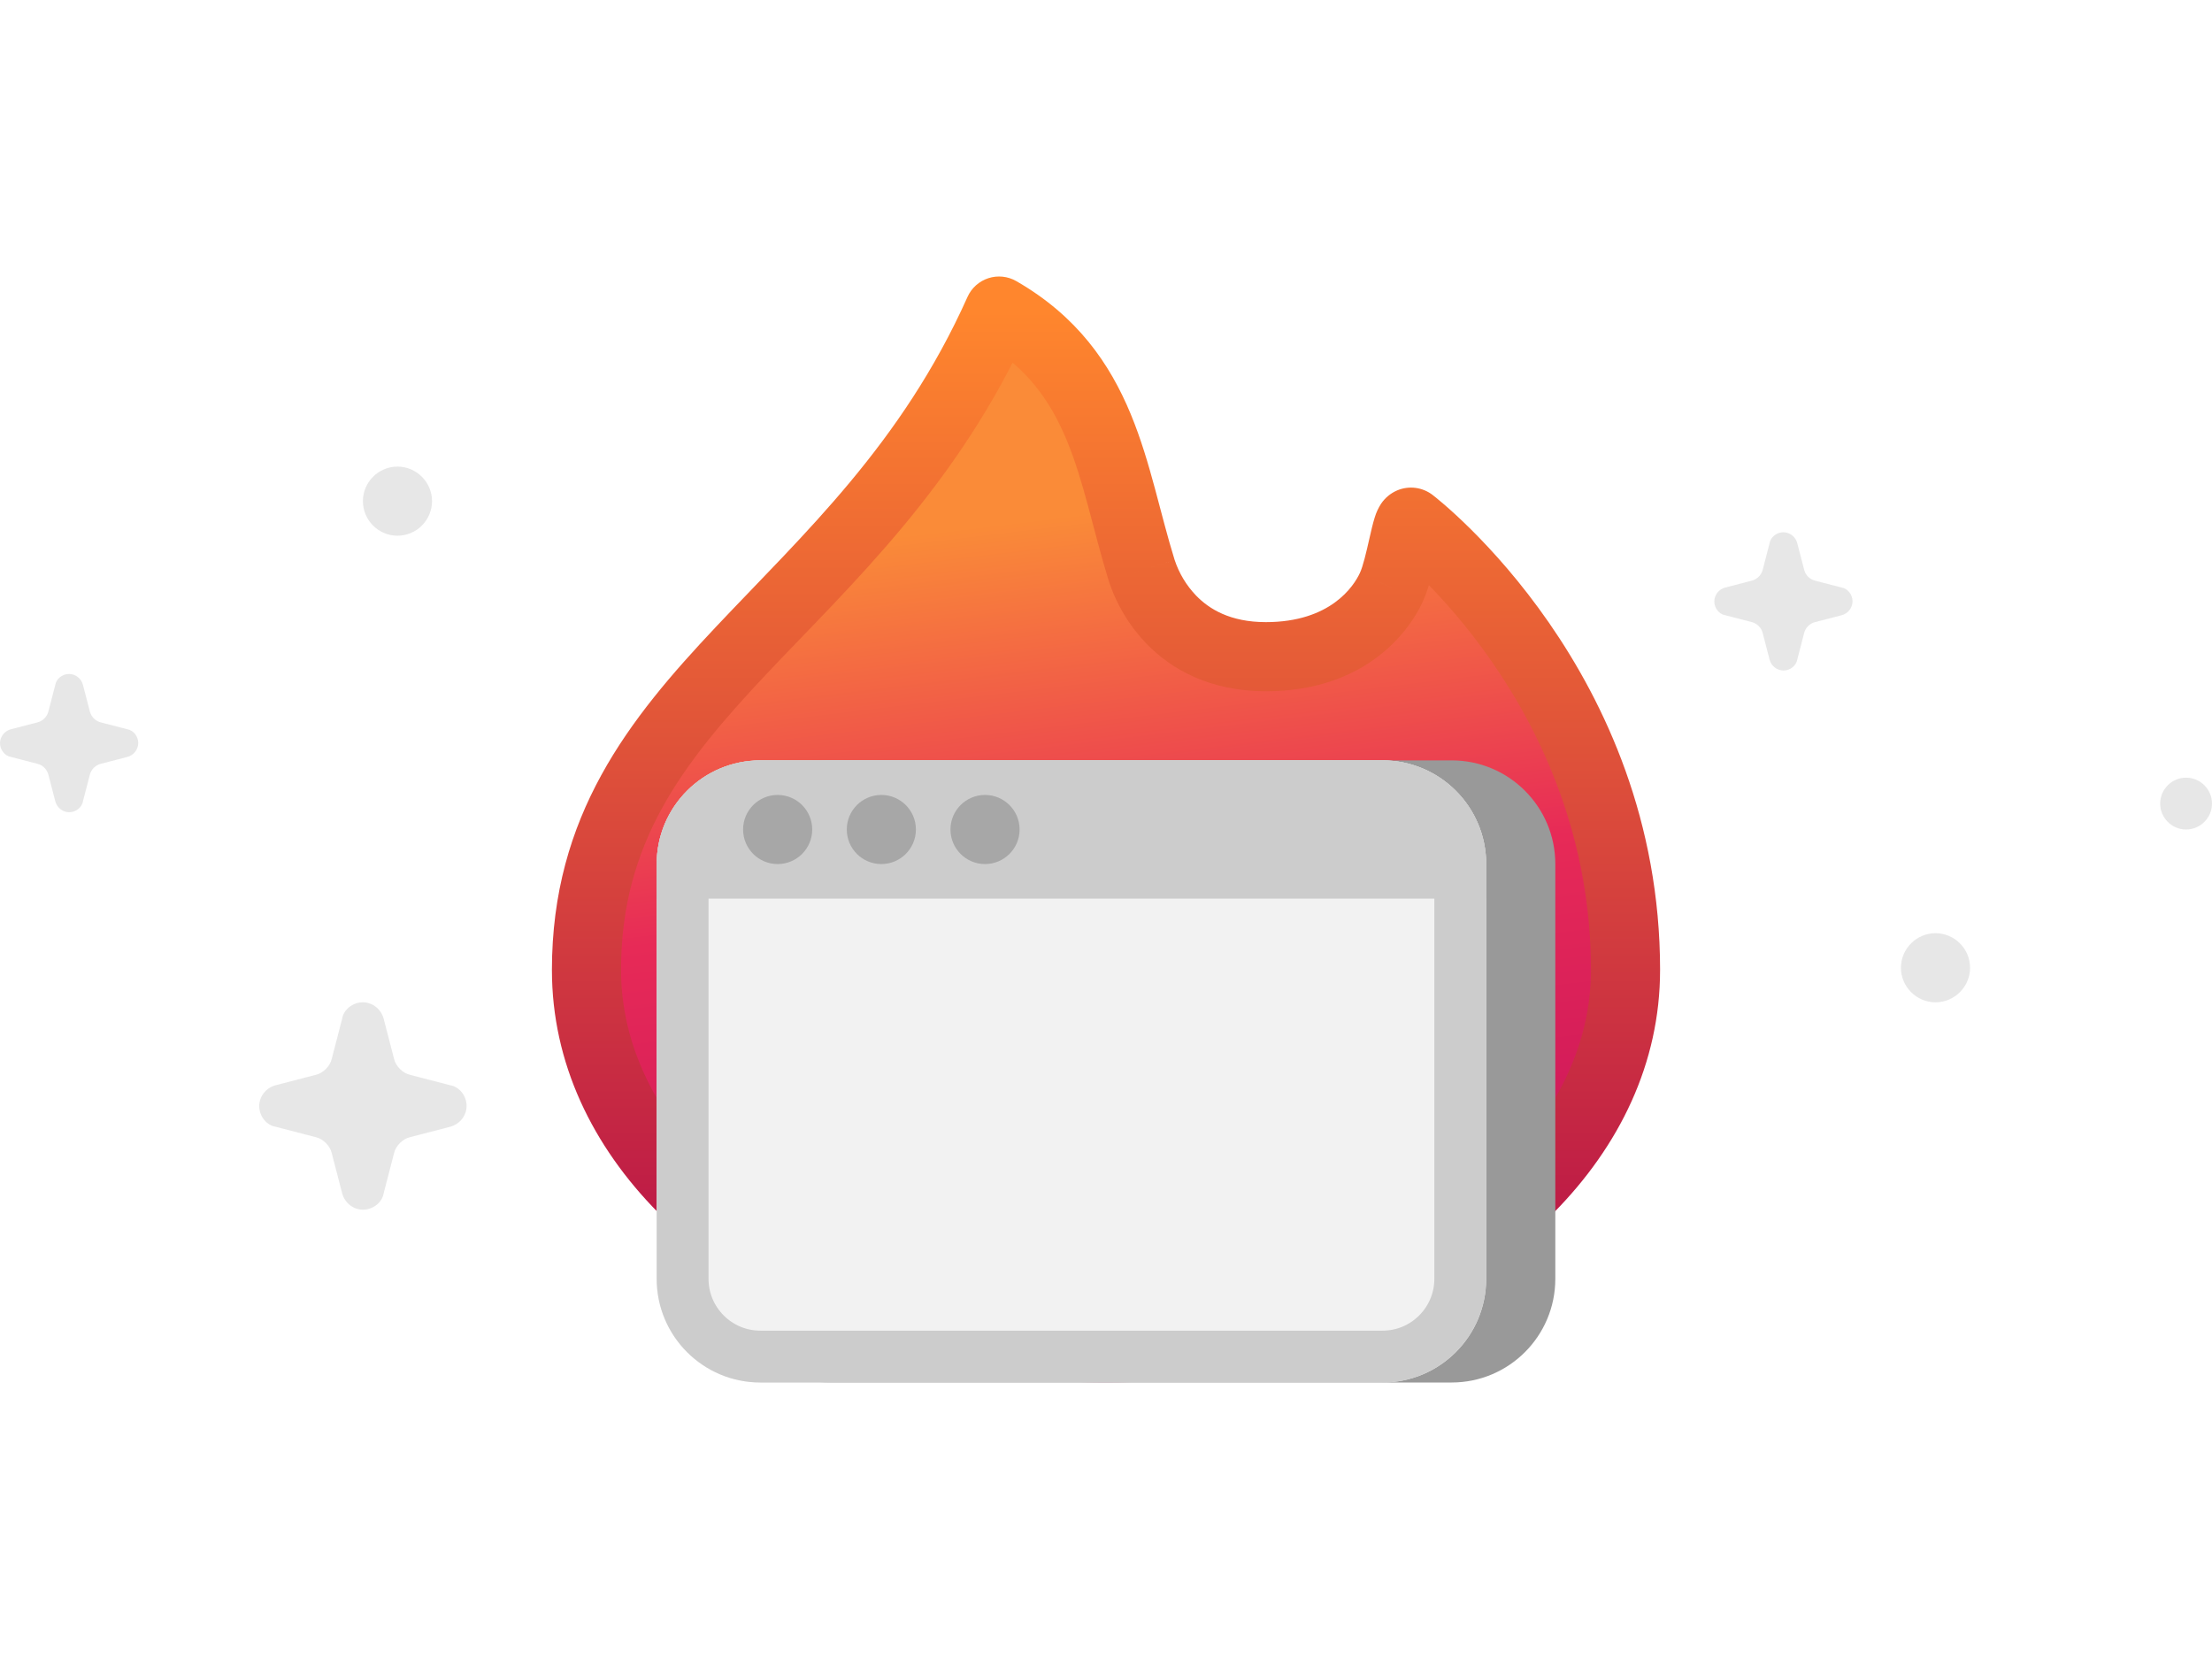
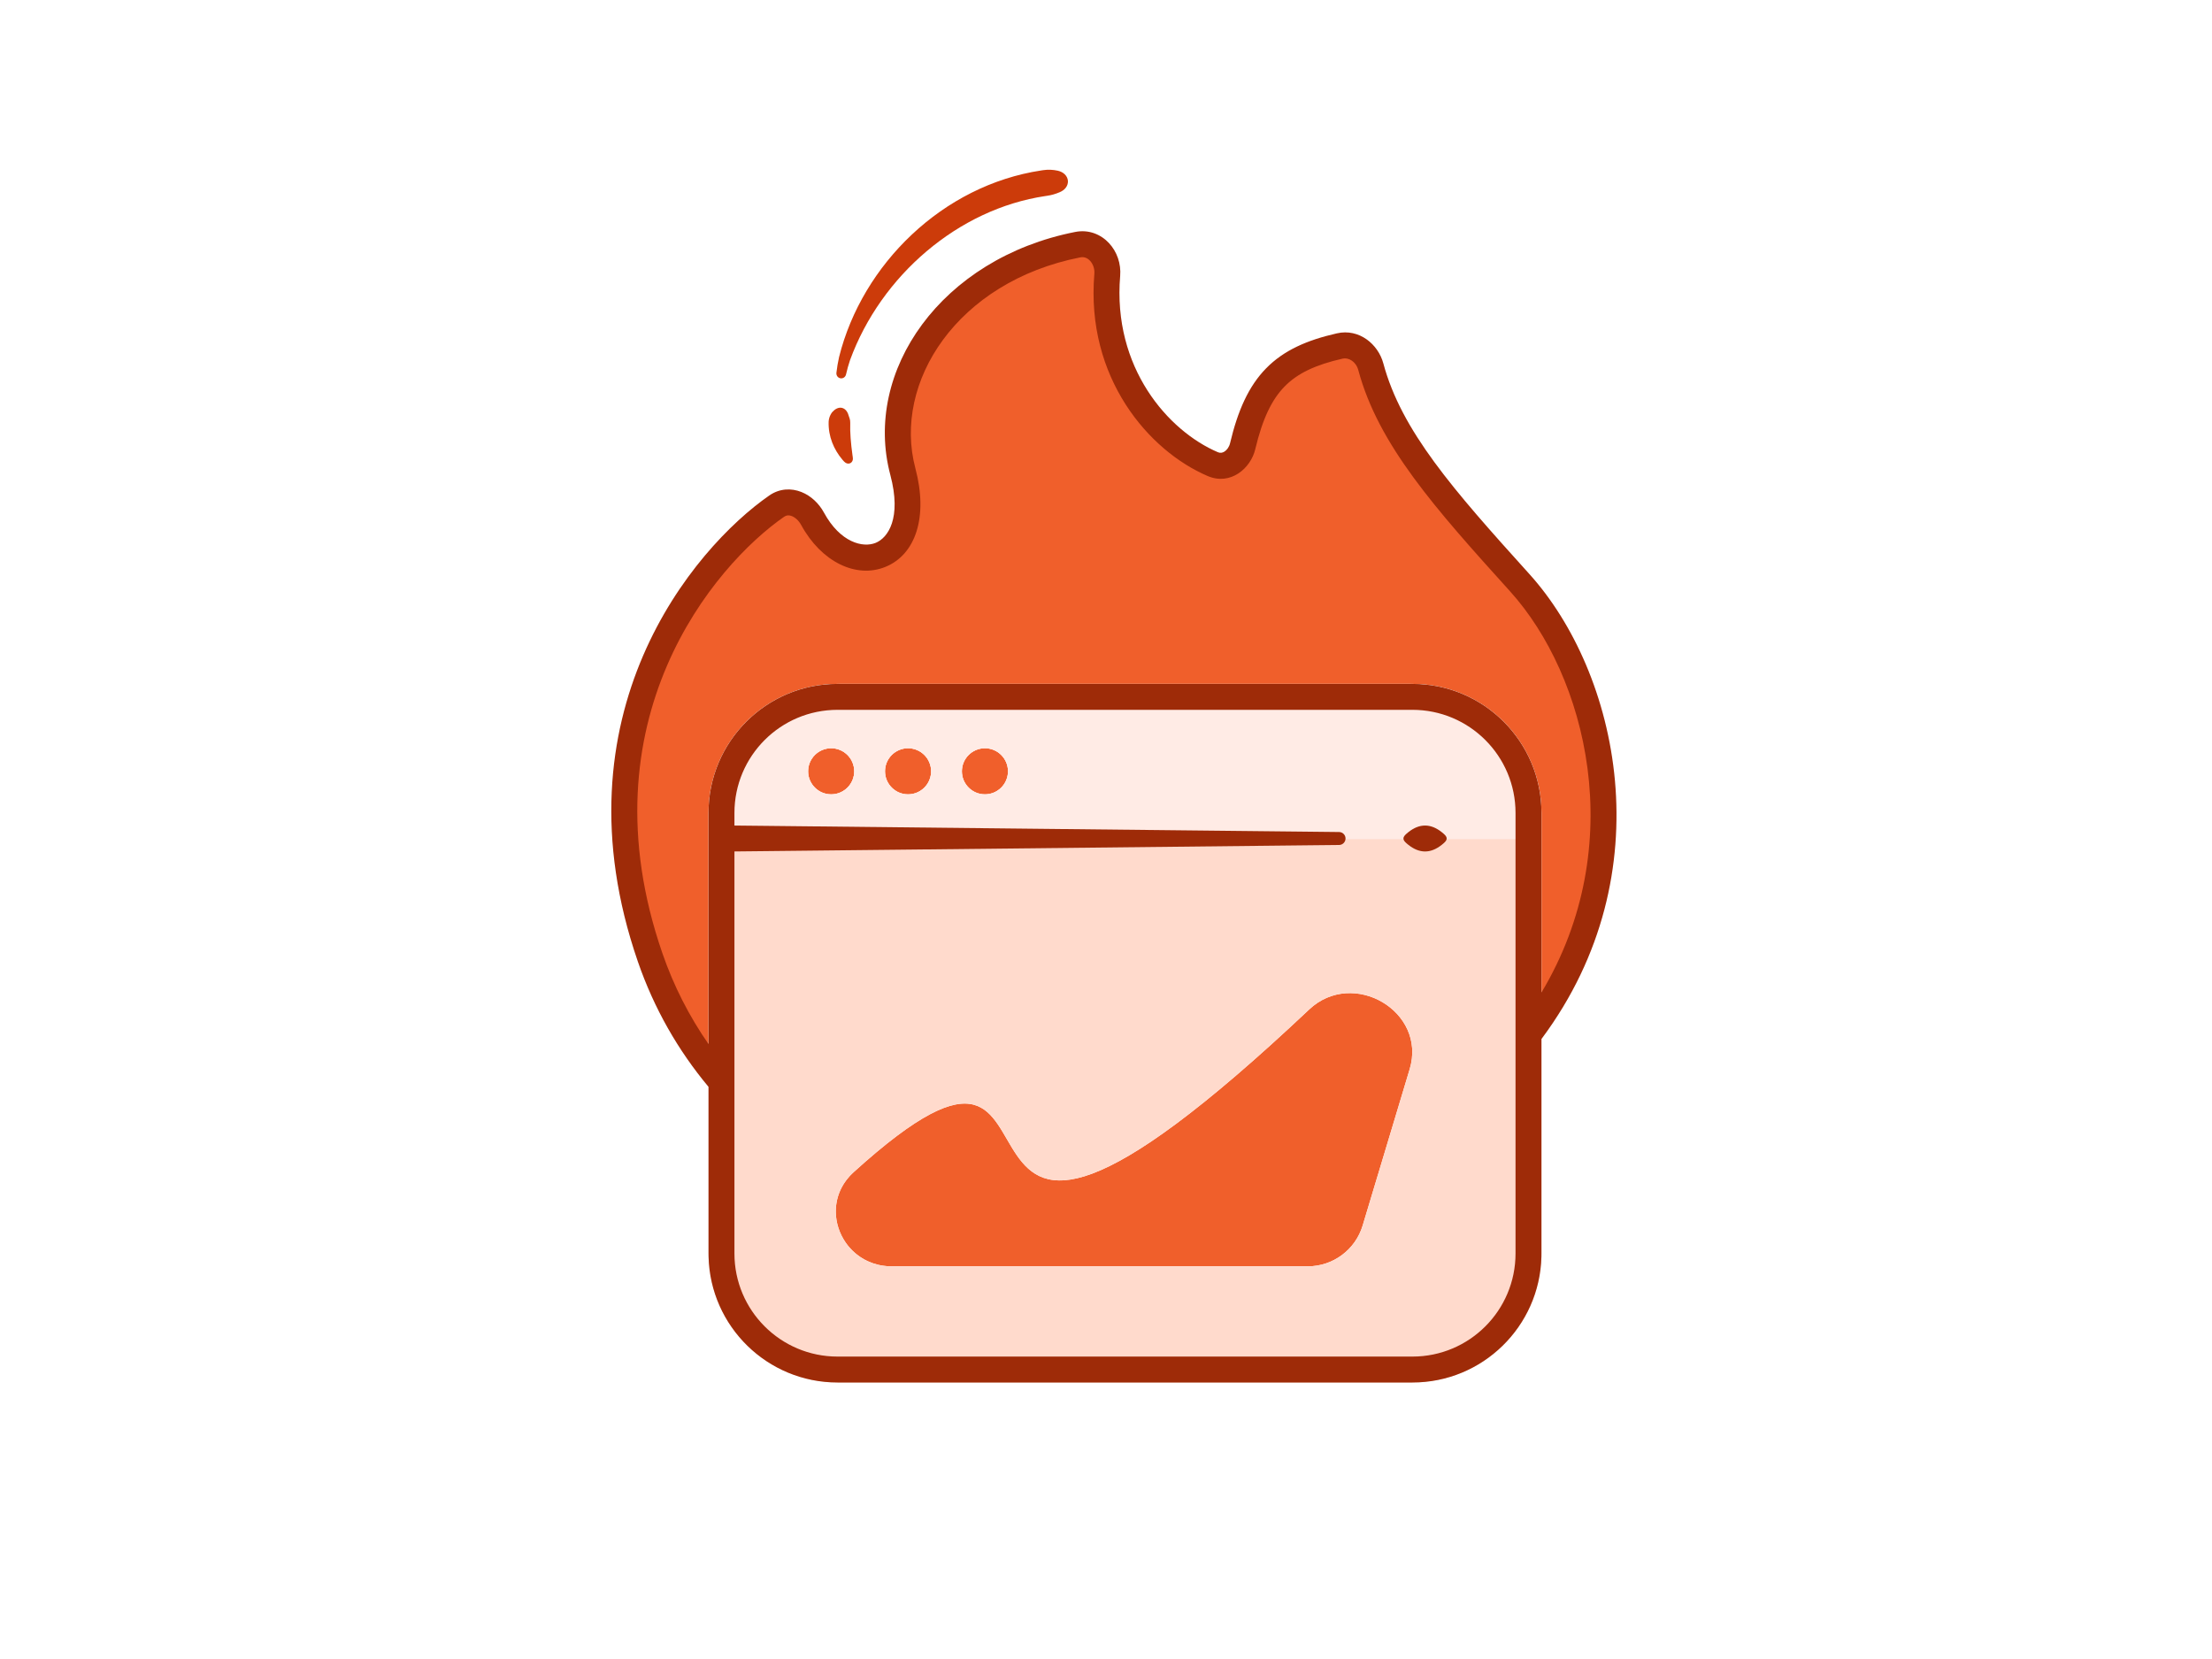
- <svg xmlns="http://www.w3.org/2000/svg" fill="none" viewBox="0 0 128 96">
-   <path fill="#888" d="m106.572 34-1.543-.4a.875.875 0 0 1-.629-.629l-.4-1.542a.84.84 0 0 0-.8-.629c-.4 0-.743.286-.8.629l-.4 1.542a.876.876 0 0 1-.628.629l-1.543.4a.841.841 0 0 0-.629.8c0 .4.286.743.629.8l1.543.4a.875.875 0 0 1 .628.629l.4 1.542a.84.84 0 0 0 .8.629c.4 0 .743-.286.8-.629l.4-1.542a.875.875 0 0 1 .629-.629l1.543-.4a.84.84 0 0 0 .628-.8c0-.4-.286-.743-.628-.8ZM112 54c-1.1 0-2 .9-2 2s.9 2 2 2 2-.9 2-2-.9-2-2-2Zm-85.943 8.8-2.314-.6c-.429-.086-.857-.514-.943-.943l-.6-2.314c-.171-.6-.686-.943-1.2-.943-.6 0-1.114.428-1.2.943l-.6 2.314c-.086.429-.514.857-.943.943l-2.314.6c-.6.171-.943.686-.943 1.2 0 .6.429 1.114.943 1.2l2.314.6c.429.086.857.514.943.943l.6 2.314c.171.6.686.943 1.2.943.6 0 1.114-.429 1.2-.943l.6-2.314c.086-.429.514-.857.943-.943l2.314-.6c.6-.172.943-.686.943-1.2 0-.6-.429-1.114-.943-1.2ZM7.371 42.2l-1.542-.4a.875.875 0 0 1-.629-.629l-.4-1.542a.841.841 0 0 0-.8-.63c-.4 0-.743.287-.8.63l-.4 1.542a.875.875 0 0 1-.629.629l-1.542.4A.841.841 0 0 0 0 43c0 .4.286.743.629.8l1.542.4a.876.876 0 0 1 .629.628l.4 1.543c.114.4.457.629.8.629.4 0 .743-.286.8-.629l.4-1.543a.876.876 0 0 1 .629-.628l1.542-.4A.841.841 0 0 0 8 43c0-.4-.286-.743-.629-.8ZM126.5 45c-.825 0-1.5.675-1.5 1.5s.675 1.5 1.5 1.5 1.5-.675 1.5-1.5-.675-1.5-1.5-1.5ZM23 27c-1.1 0-2 .9-2 2s.9 2 2 2 2-.9 2-2-.9-2-2-2Z" opacity=".2" />
-   <path fill="url(#Fire-Window-Light-128_svg__a)" d="M58.23 18c6.227 3.52 6.627 9.4 8.397 15 .3.949 1.915 5 7.313 5 4.798 0 6.782-2.729 7.382-4 .6-1.27.9-3.999 1.2-3.771.3.228 10.478 9.636 10.478 25.907C93 68.339 81.022 76 64.527 76c-16.494 0-30.59-7.661-30.59-19.864 0-16.271 16.195-20.34 24.293-38.136Z" />
-   <path fill="url(#Fire-Window-Light-128_svg__b)" d="m57.81 18 .998-1.734a2 2 0 0 0-2.823.918L57.81 18Zm8.254 15-1.91.593 1.91-.593Zm14.44 1 1.815.841L80.505 34Zm1.18-3.771 1.226-1.58-.006-.005-1.22 1.585Zm12.379 25.907h2-2ZM74.406 76.627l.526 1.93-.526-1.93ZM64 78v2-2Zm-10.406-1.373-.526 1.93.526-1.93ZM33.937 56.136h-2 2ZM57.81 18l-.997 1.734c2.593 1.49 3.966 3.449 4.919 5.751.49 1.182.866 2.45 1.238 3.826.362 1.338.734 2.835 1.183 4.282l1.91-.593 1.91-.593c-.42-1.353-.75-2.691-1.142-4.14-.382-1.413-.812-2.884-1.403-4.312-1.209-2.918-3.093-5.66-6.62-7.689L57.81 18Zm8.254 15-1.91.593a9.436 9.436 0 0 0 2.188 3.655C67.789 38.74 70.019 40 73.25 40v-4c-2.074 0-3.29-.766-4.036-1.536a5.445 5.445 0 0 1-1.24-2.057l-1.91.593Zm7.186 5v2c5.684 0 8.24-3.37 9.07-5.159L80.504 34l-1.814-.841c-.35.754-1.692 2.841-5.44 2.841v2Zm7.255-4 1.814.841c.406-.875.674-2.129.836-2.846.1-.437.162-.699.207-.84.035-.109.003.038-.132.238a1.868 1.868 0 0 1-.822.668 1.952 1.952 0 0 1-1.944-.248l1.22-1.584 1.22-1.585a2.052 2.052 0 0 0-2.055-.266 2.134 2.134 0 0 0-.934.776 3.04 3.04 0 0 0-.361.778c-.111.346-.215.803-.3 1.178-.206.908-.38 1.653-.564 2.049l1.815.841Zm1.179-3.771-1.227 1.58c.213.164 11.606 9.05 11.606 24.327h4c0-17.266-12.776-27.195-13.153-27.487l-1.226 1.58Zm12.379 25.907h-2c0 8.183-7.302 15.598-18.182 18.561l.525 1.93.526 1.93c11.746-3.199 21.13-11.664 21.13-22.421h-2ZM74.406 76.627l-.525-1.93A37.688 37.688 0 0 1 64 76v4c3.807 0 7.495-.507 10.932-1.443l-.526-1.93ZM64 78v-2c-3.453 0-6.788-.46-9.88-1.303l-.526 1.93-.526 1.93A41.689 41.689 0 0 0 64 80v-2Zm-10.406-1.373.525-1.93C43.24 71.734 35.938 64.32 35.938 56.136h-4c0 10.757 9.384 19.222 21.13 22.42l.526-1.929ZM33.937 56.136h2c0-7.327 3.504-11.922 8.408-17.124 4.87-5.166 11.14-10.913 15.291-20.196L57.81 18l-1.825-.816c-3.807 8.514-9.474 13.699-14.55 19.084-5.043 5.349-9.498 10.923-9.498 19.868h2Z" />
-   <rect width="48" height="36" x="42" y="44" fill="#999" rx="6" />
-   <rect width="48" height="36" x="38" y="44" fill="#F2F2F2" rx="6" />
-   <rect width="45" height="33" x="39.5" y="45.5" stroke="#CCC" stroke-width="3" rx="4.5" />
-   <path fill="#CCC" d="M38 50a6 6 0 0 1 6-6h36a6 6 0 0 1 6 6v2H38v-2Z" />
-   <path fill="#000" fill-opacity=".18" d="M45 46a2 2 0 1 1 0 4 2 2 0 0 1 0-4Zm6 0a2 2 0 1 1 0 4 2 2 0 0 1 0-4Zm6 0a2 2 0 1 1 0 4 2 2 0 0 1 0-4Z" />
-   <defs>
-     <linearGradient id="Fire-Window-Light-128_svg__a" x1="63.782" x2="68.793" y1="29.6" y2="71.206" gradientUnits="userSpaceOnUse">
-       <stop stop-color="#FA8B38" />
-       <stop offset=".52" stop-color="#E72A57" />
-       <stop offset="1" stop-color="#CC165B" />
-     </linearGradient>
-     <linearGradient id="Fire-Window-Light-128_svg__b" x1="64" x2="64" y1="18" y2="78" gradientUnits="userSpaceOnUse">
-       <stop stop-color="#FF862D" />
-       <stop offset="1" stop-color="#B40B4A" />
-     </linearGradient>
-   </defs>
+ <svg xmlns="http://www.w3.org/2000/svg" width="128" height="96" viewBox="0 0 128 96" fill="none">
+   <path d="M75.754 58.417C78.295 56.022 82.578 58.525 81.572 61.869L79.728 68.004L79.727 68.004L78.852 70.915C78.43 72.318 77.139 73.278 75.674 73.278H51.6C51.557 73.278 51.515 73.277 51.473 73.276C51.019 73.26 50.603 73.157 50.233 72.99C50.163 72.958 50.096 72.924 50.029 72.888C49.679 72.698 49.376 72.447 49.127 72.154C49.056 72.069 48.989 71.982 48.927 71.891C48.212 70.849 48.126 69.413 48.971 68.293C49.093 68.132 49.233 67.977 49.394 67.831C64.424 54.202 50.762 81.983 75.754 58.417Z" fill="#F05F2B" />
+   <path d="M62.367 14.157C63.363 13.961 64.158 14.895 64.073 15.906C63.598 21.568 67.037 25.517 70.181 26.857C70.941 27.181 71.716 26.627 71.907 25.823C72.775 22.173 74.226 20.77 77.527 20.02C78.34 19.835 79.107 20.417 79.323 21.222C80.432 25.337 83.541 28.849 87.94 33.718C92.715 39.003 95.344 49.748 89.198 58.83V47.041C89.198 42.917 85.855 39.575 81.731 39.575H48.465C44.342 39.575 40.999 42.917 40.999 47.041V61.689C39.568 59.825 38.42 57.72 37.618 55.398C32.83 41.52 40.722 32.216 44.944 29.287C45.68 28.777 46.59 29.233 47.018 30.018C49.123 33.882 53.666 32.636 52.244 27.289C50.785 21.801 54.923 15.623 62.367 14.157Z" fill="#F05F2B" />
+   <path d="M48.096 43.297C48.833 43.297 49.431 43.895 49.431 44.632C49.431 45.369 48.833 45.967 48.096 45.967C47.359 45.967 46.761 45.369 46.761 44.632C46.761 43.895 47.359 43.297 48.096 43.297Z" fill="#F05F2B" />
+   <path d="M52.545 43.297C53.282 43.297 53.88 43.895 53.88 44.632C53.88 45.369 53.282 45.967 52.545 45.967C51.808 45.967 51.211 45.369 51.211 44.632C51.211 43.895 51.808 43.297 52.545 43.297Z" fill="#F05F2B" />
+   <path d="M56.994 43.297C57.731 43.297 58.329 43.895 58.329 44.632C58.329 45.369 57.731 45.967 56.994 45.967C56.257 45.967 55.659 45.369 55.659 44.632C55.659 43.895 56.257 43.297 56.994 43.297Z" fill="#F05F2B" />
+   <path fill-rule="evenodd" clip-rule="evenodd" d="M81.732 39.574C85.856 39.574 89.199 42.917 89.199 47.041V72.533C89.199 76.656 85.856 79.999 81.732 79.999H48.466C44.343 79.999 41 76.656 41 72.533V47.041C41 42.917 44.343 39.574 48.466 39.574H81.732ZM81.573 61.868C82.579 58.525 78.296 56.021 75.755 58.416C50.763 81.982 64.425 54.201 49.395 67.831C47.243 69.783 48.696 73.278 51.601 73.278H75.675C77.14 73.278 78.431 72.318 78.853 70.915L81.573 61.868ZM48.097 43.297C47.36 43.297 46.762 43.895 46.762 44.632C46.762 45.369 47.36 45.966 48.097 45.966C48.834 45.966 49.432 45.369 49.432 44.632C49.432 43.894 48.834 43.297 48.097 43.297ZM52.546 43.297C51.809 43.297 51.211 43.895 51.211 44.632C51.212 45.369 51.809 45.966 52.546 45.966C53.283 45.966 53.881 45.369 53.881 44.632C53.881 43.894 53.283 43.297 52.546 43.297ZM56.995 43.297C56.258 43.297 55.66 43.895 55.66 44.632C55.66 45.369 56.258 45.966 56.995 45.966C57.732 45.966 58.33 45.369 58.33 44.632C58.33 43.894 57.732 43.297 56.995 43.297Z" fill="#FFDACC" />
+   <path fill-rule="evenodd" clip-rule="evenodd" d="M81.559 39.574C85.682 39.574 89.025 42.917 89.025 47.041V48.558H41.172V47.041C41.172 42.917 44.515 39.574 48.638 39.574H81.559ZM48.096 43.297C47.359 43.297 46.761 43.895 46.761 44.632C46.761 45.369 47.359 45.966 48.096 45.966C48.833 45.966 49.431 45.369 49.431 44.632C49.431 43.894 48.833 43.297 48.096 43.297ZM52.545 43.297C51.808 43.297 51.211 43.895 51.21 44.632C51.211 45.369 51.808 45.966 52.545 45.966C53.282 45.966 53.88 45.369 53.88 44.632C53.88 43.894 53.282 43.297 52.545 43.297ZM56.994 43.297C56.257 43.297 55.659 43.895 55.659 44.632C55.659 45.369 56.257 45.966 56.994 45.966C57.731 45.966 58.329 45.369 58.329 44.632C58.329 43.894 57.731 43.297 56.994 43.297Z" fill="#FFEBE5" />
+   <path d="M82.463 47.771C82.783 47.771 83.104 47.897 83.424 48.15C83.46 48.178 83.496 48.208 83.531 48.239C83.58 48.283 83.627 48.327 83.661 48.374C83.695 48.421 83.715 48.47 83.715 48.521C83.715 48.571 83.695 48.62 83.661 48.668C83.627 48.715 83.58 48.758 83.531 48.802C83.496 48.833 83.46 48.863 83.424 48.891C83.104 49.144 82.783 49.271 82.463 49.271C82.142 49.271 81.822 49.144 81.501 48.891C81.466 48.863 81.43 48.833 81.394 48.802C81.346 48.758 81.299 48.715 81.265 48.668C81.23 48.62 81.211 48.571 81.211 48.521C81.211 48.47 81.23 48.421 81.265 48.374C81.299 48.327 81.346 48.283 81.394 48.239C81.43 48.208 81.466 48.178 81.501 48.15C81.822 47.897 82.142 47.771 82.463 47.771Z" fill="#9E2B08" />
+   <path fill-rule="evenodd" clip-rule="evenodd" d="M62.223 13.421C63.006 13.267 63.708 13.567 64.174 14.068C64.632 14.559 64.88 15.254 64.82 15.969C64.375 21.275 67.597 24.941 70.475 26.168C70.606 26.223 70.731 26.21 70.856 26.13C70.994 26.043 71.124 25.873 71.178 25.65C71.626 23.764 72.249 22.349 73.27 21.309C74.295 20.264 75.641 19.68 77.362 19.289C78.653 18.995 79.751 19.924 80.048 21.027C81.1 24.932 84.061 28.304 88.497 33.215C93.616 38.881 96.345 50.507 89.232 60.078C89.221 60.093 89.21 60.108 89.198 60.123V72.534L89.196 72.726C89.094 76.761 85.791 80 81.732 80H48.466C44.407 80 41.104 76.761 41.002 72.726L40.999 72.534V62.892C39.244 60.79 37.848 58.362 36.91 55.643C31.977 41.348 40.117 31.724 44.517 28.671C45.117 28.255 45.798 28.241 46.374 28.47C46.93 28.691 47.391 29.133 47.678 29.66C48.624 31.398 49.935 31.713 50.671 31.413C51.371 31.129 52.19 30.003 51.52 27.483C49.921 21.47 54.469 14.948 62.223 13.421ZM48.466 41.075C45.171 41.075 42.5 43.746 42.499 47.041V47.771C43.076 47.777 43.653 47.783 44.23 47.789C54.733 47.902 65.237 48.014 75.74 48.127C76.323 48.133 76.907 48.139 77.49 48.146C77.588 48.147 77.683 48.187 77.752 48.257C77.822 48.328 77.861 48.422 77.861 48.521C77.861 48.619 77.822 48.713 77.752 48.784C77.683 48.854 77.589 48.895 77.49 48.896C76.907 48.902 76.323 48.908 75.74 48.914C65.237 49.027 54.733 49.139 44.23 49.252C43.653 49.258 43.076 49.264 42.499 49.27V72.534C42.499 75.829 45.171 78.5 48.466 78.5H81.732C85.027 78.5 87.698 75.829 87.698 72.534V47.041C87.698 43.746 85.027 41.075 81.732 41.075H48.466ZM63.077 15.091C62.918 14.92 62.724 14.851 62.512 14.893C55.378 16.298 51.65 22.134 52.969 27.097C53.721 29.923 52.978 32.094 51.236 32.803C49.531 33.497 47.518 32.503 46.36 30.378C46.219 30.118 46.01 29.94 45.82 29.864C45.649 29.796 45.507 29.81 45.372 29.904C41.328 32.709 33.683 41.694 38.328 55.154C38.986 57.062 39.89 58.822 40.999 60.417V47.041C41 42.918 44.342 39.575 48.466 39.575H81.732C85.855 39.575 89.198 42.918 89.198 47.041V57.435C94.312 48.895 91.793 39.102 87.384 34.221C83.023 29.394 79.764 25.742 78.6 21.418C78.463 20.91 78.028 20.676 77.694 20.752C76.113 21.111 75.083 21.603 74.34 22.36C73.593 23.121 73.056 24.233 72.637 25.996C72.375 27.098 71.209 28.111 69.887 27.547C66.478 26.094 62.821 21.861 63.326 15.844C63.351 15.548 63.244 15.27 63.077 15.091Z" fill="#9E2B08" />
+   <path d="M48.416 23.643C48.517 23.594 48.624 23.578 48.725 23.603C48.826 23.627 48.915 23.691 48.983 23.781C49.051 23.871 49.093 23.982 49.123 24.094C49.138 24.132 49.152 24.169 49.163 24.206C49.191 24.295 49.203 24.379 49.2 24.466C49.182 25.016 49.235 25.654 49.328 26.326C49.334 26.369 49.341 26.413 49.347 26.457C49.359 26.523 49.357 26.592 49.333 26.655C49.309 26.718 49.265 26.77 49.208 26.799C49.15 26.828 49.083 26.834 49.017 26.816C48.952 26.799 48.894 26.759 48.847 26.711C48.813 26.675 48.779 26.637 48.747 26.6C48.249 26.009 47.926 25.258 47.95 24.41C47.956 24.275 47.99 24.139 48.056 24.009C48.082 23.957 48.113 23.906 48.15 23.857C48.227 23.772 48.314 23.692 48.416 23.643Z" fill="#CC3B0A" />
+   <path d="M60.376 9.845C60.65 9.806 60.928 9.817 61.211 9.878C61.355 9.912 61.497 9.975 61.606 10.079C61.715 10.182 61.783 10.316 61.796 10.457C61.808 10.599 61.764 10.742 61.674 10.861C61.584 10.981 61.455 11.066 61.318 11.123C61.074 11.227 60.838 11.295 60.593 11.329C60.558 11.334 60.522 11.34 60.487 11.345C55.46 12.094 50.983 15.937 49.19 20.835C49.098 21.11 49.018 21.39 48.956 21.668C48.94 21.738 48.899 21.802 48.839 21.844C48.779 21.886 48.705 21.902 48.633 21.89C48.562 21.878 48.497 21.838 48.454 21.779C48.411 21.719 48.393 21.645 48.4 21.573C48.434 21.269 48.487 20.96 48.555 20.657C49.898 15.283 54.557 10.724 60.255 9.863C60.295 9.856 60.336 9.851 60.376 9.845Z" fill="#CC3B0A" />
</svg>
